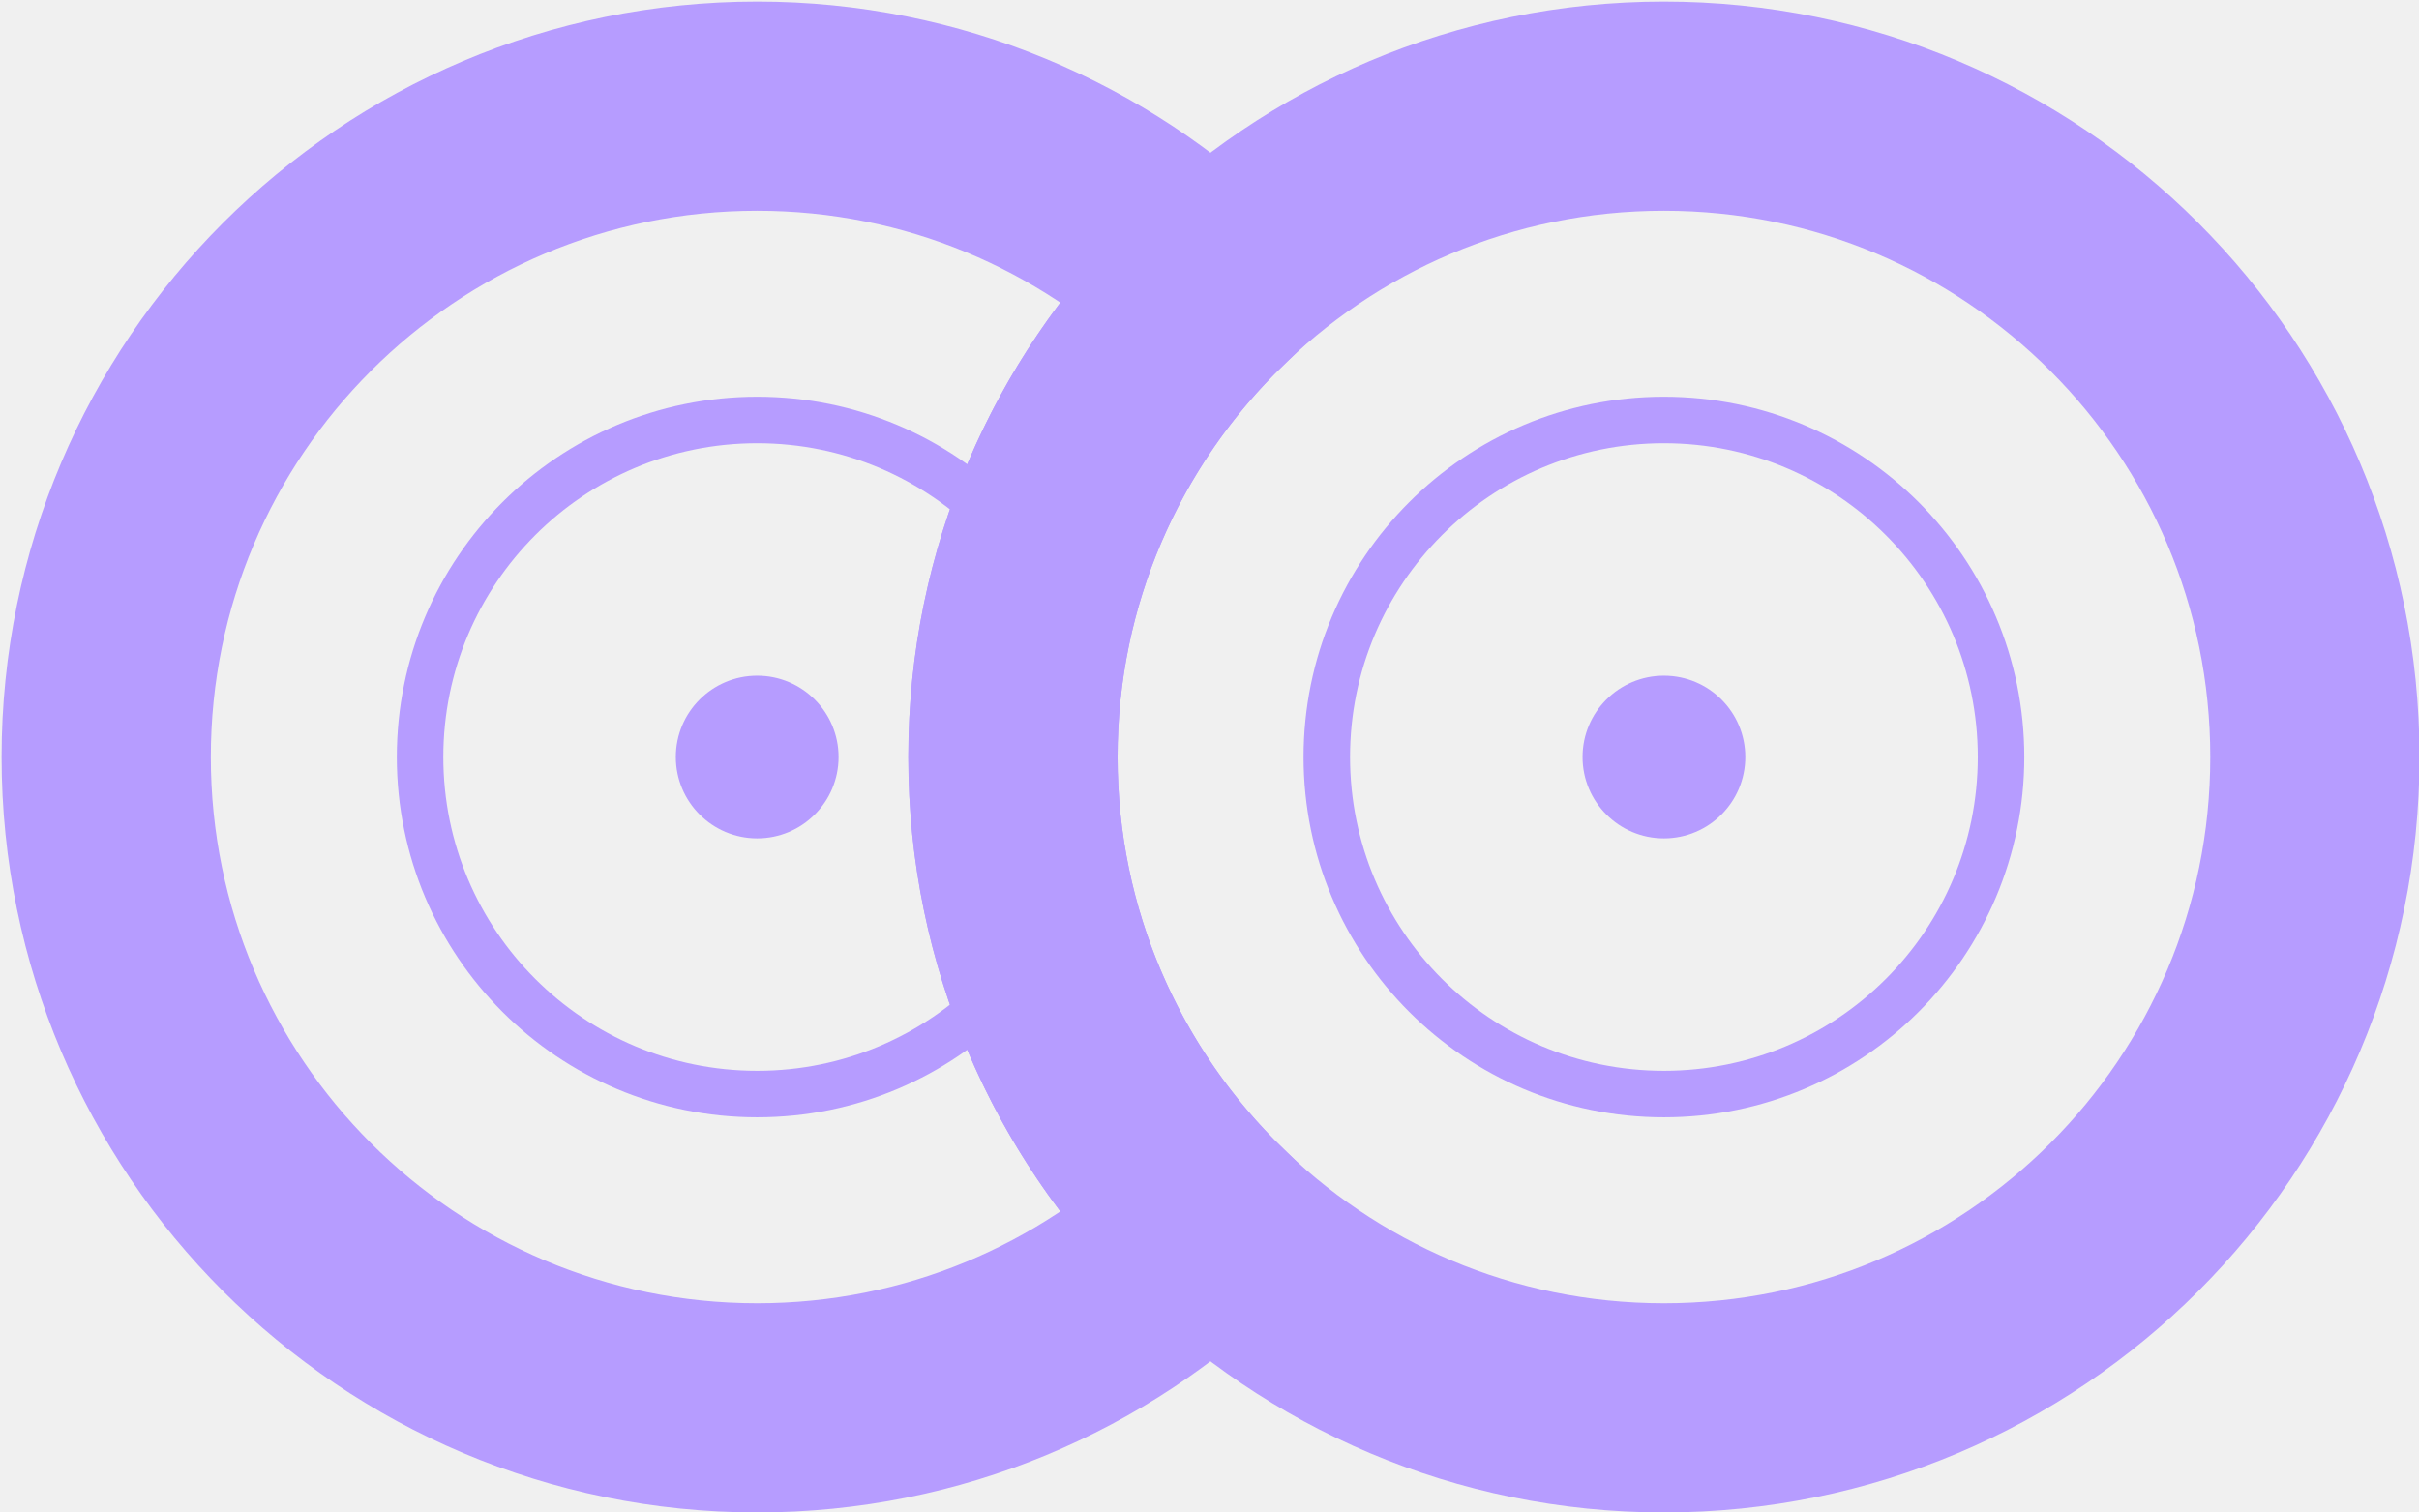
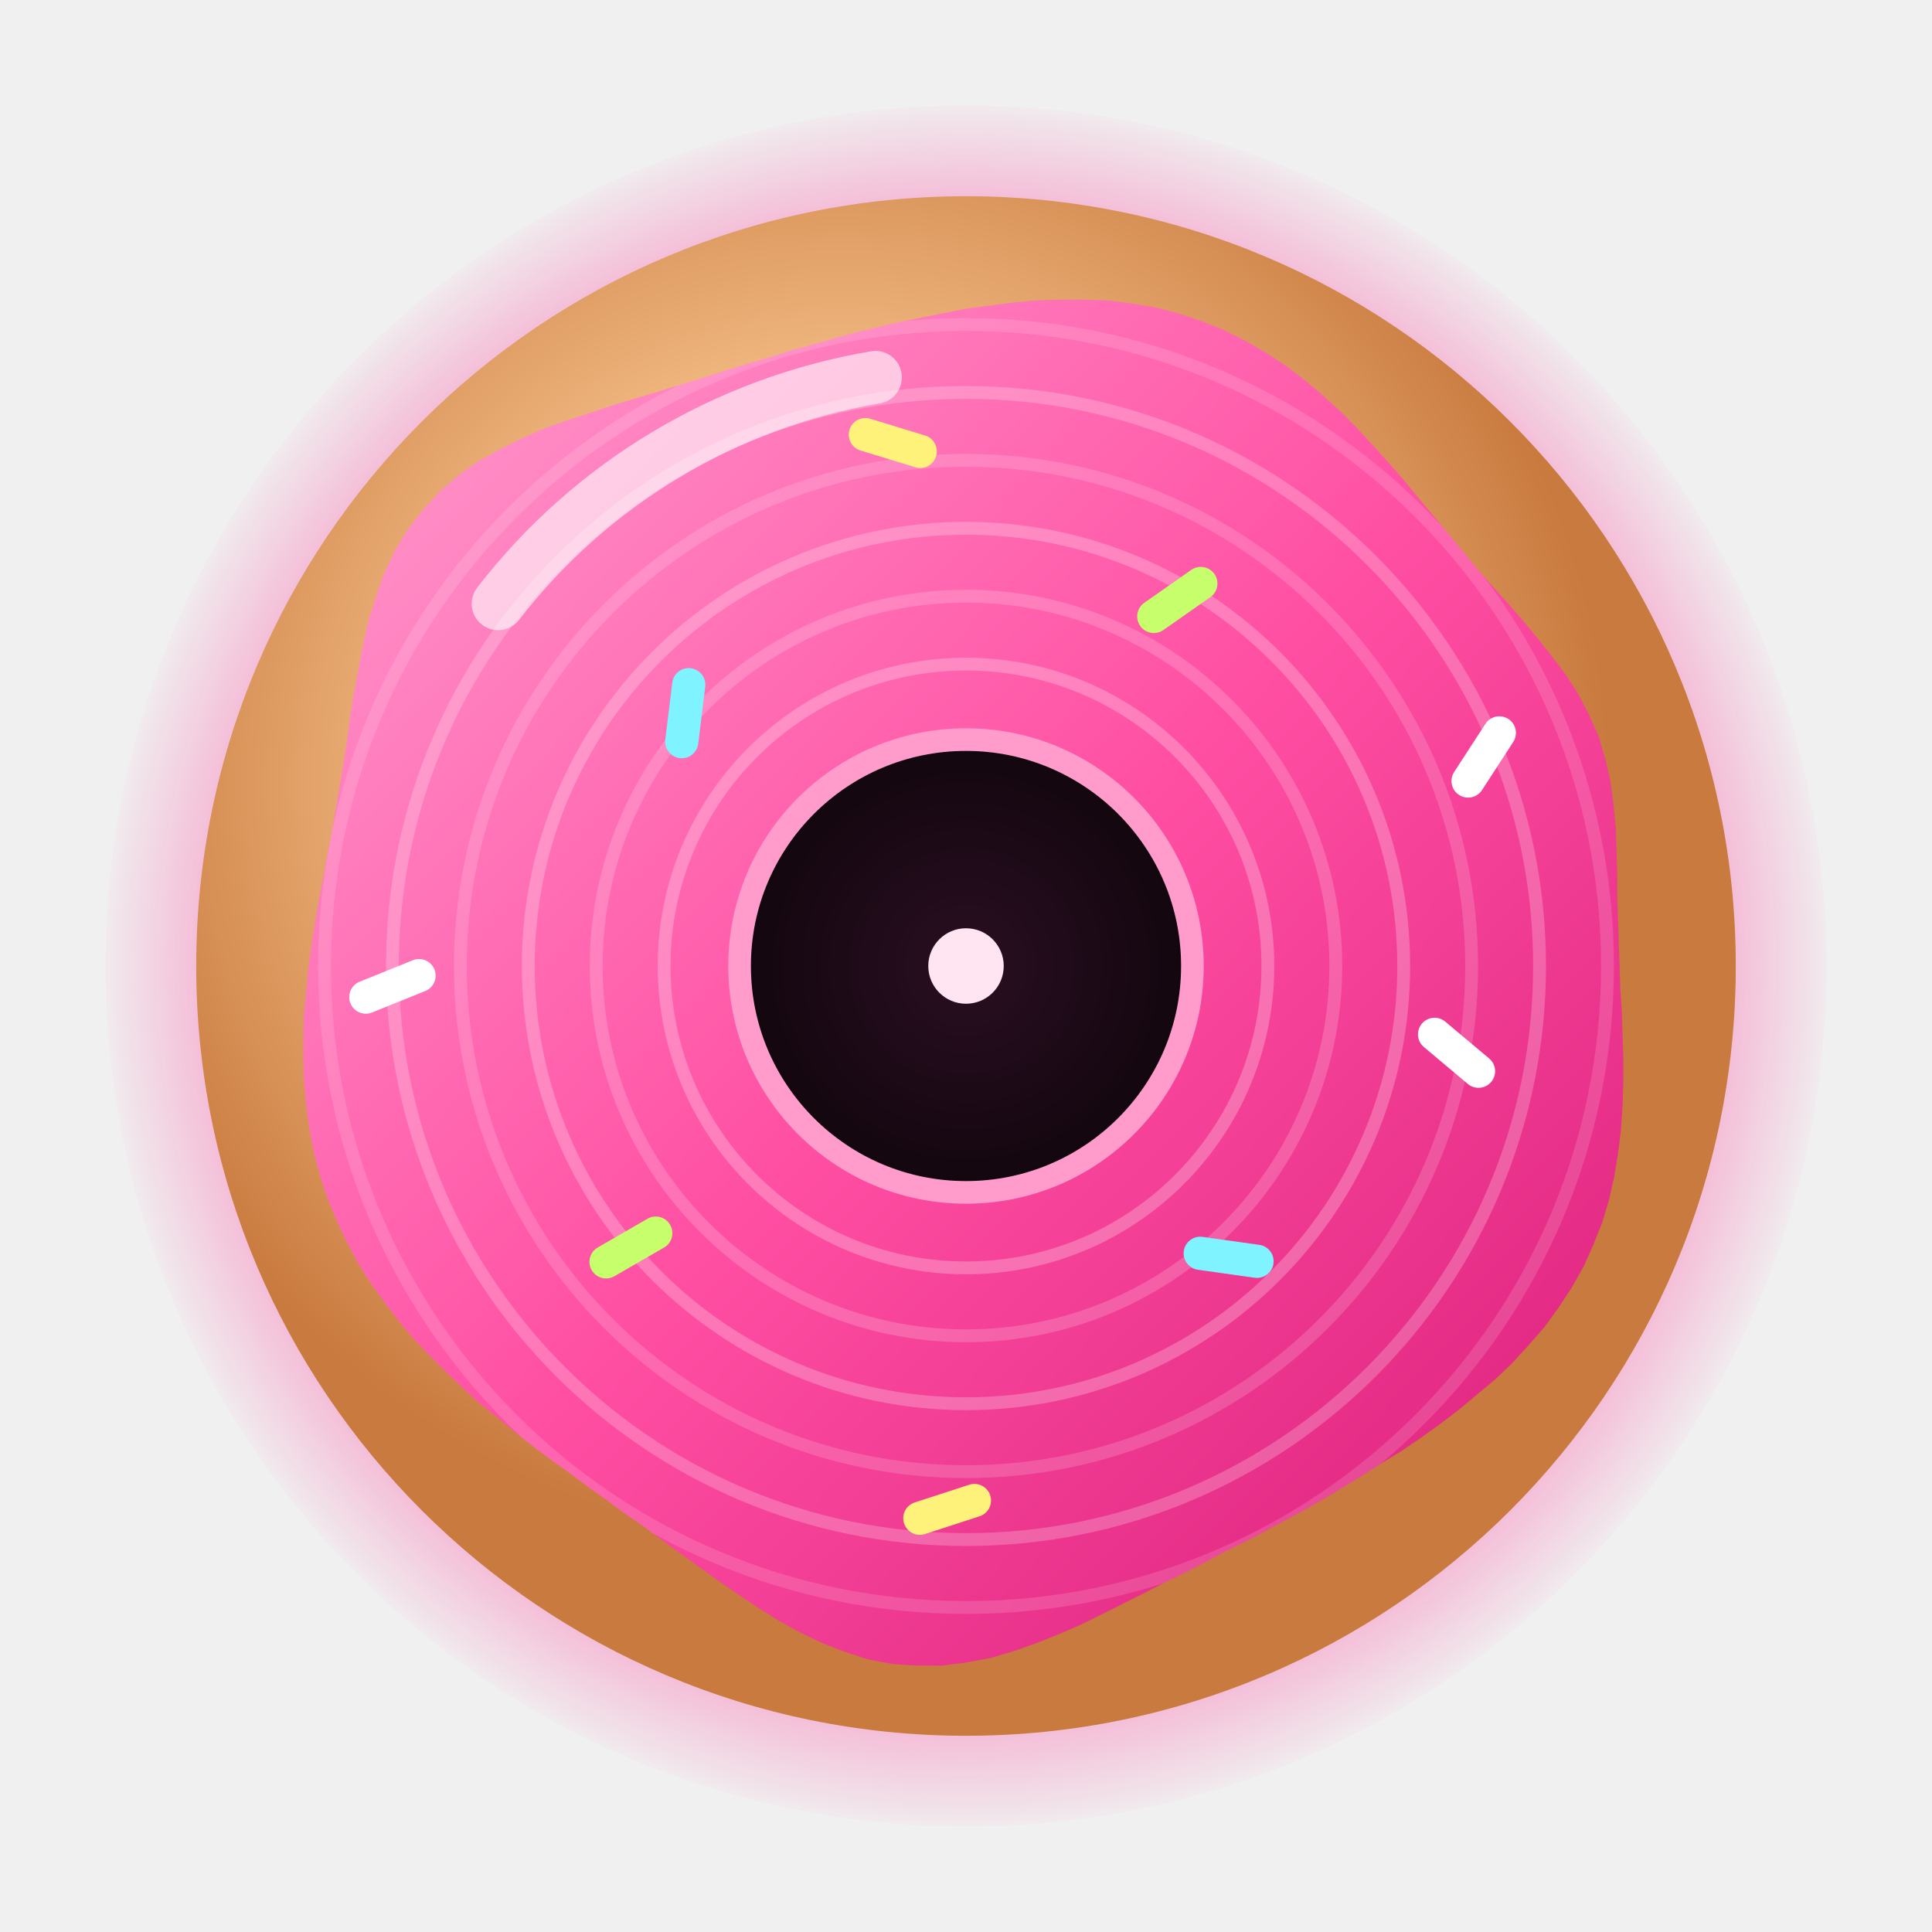
- <svg xmlns="http://www.w3.org/2000/svg" xmlns:ns1="https://www.affinity.studio/" viewBox="139 282 763 477" version="1.1" xml:space="preserve" style="fill-rule:evenodd;clip-rule:evenodd;">
-   <g transform="matrix(4.166667,0,0,4.166667,-6887.5,0)">
-     <g id="DJSugar-Logo" ns1:id="DJ Sugar Logo" transform="matrix(0.484496,0,0,0.844595,852.1279,0)">
-       <g transform="matrix(3.850563,0,0,2.220722,744.6623,-2300.528)">
-         <g transform="matrix(0.471702,0,0,0.469181,242.5227,1042.527)">
-           <circle cx="167" cy="128" r="56" style="fill:none;stroke:rgb(182,156,255);stroke-width:18px;" />
-         </g>
-         <g transform="matrix(0.471702,0,0,0.469181,242.5227,1042.527)">
-           <path d="M128,168.172C117.914,177.966 104.156,184 89,184C58.093,184 33,158.907 33,128C33,97.093 58.093,72 89,72C104.156,72 117.914,78.034 128,87.828C117.517,98.007 111,112.249 111,128C111,143.751 117.517,157.993 128,168.172Z" style="fill:none;stroke:rgb(182,156,255);stroke-width:18px;" />
-         </g>
-         <g transform="matrix(0.471702,0,0,0.469181,242.5227,1042.527)">
-           <circle cx="89" cy="128" r="29" style="fill:none;stroke:rgb(182,156,255);stroke-width:4px;" />
-         </g>
-         <g transform="matrix(0.471702,0,0,0.469181,242.5227,1042.527)">
-           <circle cx="167" cy="128" r="29" style="fill:none;stroke:rgb(182,156,255);stroke-width:4px;" />
-         </g>
-         <g transform="matrix(0.471702,0,0,0.469181,242.5227,1042.527)">
-           <circle cx="89" cy="128" r="7" style="fill:rgb(182,156,255);" />
-         </g>
-         <g transform="matrix(0.471702,0,0,0.469181,242.5227,1042.527)">
-           <circle cx="167" cy="128" r="7" style="fill:rgb(182,156,255);" />
-         </g>
-       </g>
-     </g>
+ <svg xmlns="http://www.w3.org/2000/svg" viewBox="0 0 256 256" role="img" aria-label="DJ Sugar">
+   <defs>
+     <radialGradient id="glow">
+       <stop offset=".74" stop-color="#ff3d9a" stop-opacity=".6" />
+       <stop offset="1" stop-color="#ff3d9a" stop-opacity="0" />
+     </radialGradient>
+     <radialGradient id="dough" cx=".42" cy=".38">
+       <stop offset=".35" stop-color="#ffd09a" />
+       <stop offset="1" stop-color="#c97a3e" />
+     </radialGradient>
+     <linearGradient id="glaze" x1="0" y1="0" x2="1" y2="1">
+       <stop offset="0" stop-color="#ff9fd0" />
+       <stop offset=".5" stop-color="#ff4fa3" />
+       <stop offset="1" stop-color="#d81b78" />
+     </linearGradient>
+     <radialGradient id="hole">
+       <stop offset="0" stop-color="#2a0f22" />
+       <stop offset="1" stop-color="#12060e" />
+     </radialGradient>
+     <linearGradient id="tile" x1="0" y1="0" x2="0" y2="1">
+       <stop offset="0" stop-color="#211024" />
+       <stop offset="1" stop-color="#0c0710" />
+     </linearGradient>
+     <clipPath id="gc">
+       <path d="M214.6 128.0 L214.7 131.0 L214.9 134.1 L215.0 137.1 L215.1 140.2 L215.1 143.4 L215.0 146.5 L214.8 149.6 L214.4 152.8 L213.9 155.9 L213.2 159.0 L212.3 162.0 L211.1 165.0 L209.8 167.9 L208.2 170.7 L206.5 173.3 L204.6 175.9 L202.5 178.3 L200.4 180.6 L198.1 182.8 L195.7 184.8 L193.3 186.8 L190.8 188.7 L188.3 190.5 L185.8 192.2 L183.2 193.8 L180.7 195.4 L178.1 197.0 L175.6 198.5 L173.0 200.0 L170.4 201.4 L167.8 202.8 L165.2 204.2 L162.5 205.5 L159.9 206.9 L157.2 208.3 L154.5 209.6 L151.8 211.0 L149.0 212.4 L146.2 213.8 L143.4 215.2 L140.4 216.5 L137.4 217.7 L134.3 218.8 L131.2 219.7 L128.0 220.3 L124.8 220.7 L121.5 220.7 L118.3 220.5 L115.1 219.9 L112.0 218.9 L108.9 217.7 L106.0 216.3 L103.1 214.7 L100.4 213.0 L97.7 211.2 L95.1 209.4 L92.6 207.6 L90.1 205.8 L87.6 204.0 L85.2 202.2 L82.7 200.5 L80.3 198.7 L77.9 197.0 L75.5 195.2 L73.1 193.5 L70.7 191.7 L68.3 189.8 L66.0 187.9 L63.6 186.0 L61.3 183.9 L59.1 181.8 L56.9 179.6 L54.8 177.4 L52.8 175.0 L50.9 172.5 L49.1 170.0 L47.4 167.3 L45.9 164.5 L44.6 161.7 L43.4 158.8 L42.4 155.8 L41.6 152.8 L41.0 149.7 L40.6 146.6 L40.3 143.5 L40.2 140.3 L40.2 137.2 L40.3 134.1 L40.6 131.1 L40.9 128.0 L41.3 125.0 L41.8 122.0 L42.3 119.0 L42.9 116.0 L43.4 113.1 L44.0 110.1 L44.5 107.2 L45.0 104.2 L45.5 101.2 L46.0 98.1 L46.4 95.0 L46.9 91.9 L47.5 88.7 L48.1 85.5 L48.8 82.3 L49.8 79.1 L50.9 76.0 L52.3 73.0 L54.0 70.2 L56.0 67.6 L58.2 65.2 L60.7 63.0 L63.4 61.1 L66.3 59.5 L69.3 58.0 L72.3 56.7 L75.4 55.6 L78.5 54.6 L81.5 53.6 L84.5 52.7 L87.5 51.8 L90.4 50.9 L93.3 50.0 L96.1 49.1 L99.0 48.2 L101.8 47.4 L104.6 46.5 L107.5 45.7 L110.3 44.9 L113.2 44.1 L116.1 43.4 L119.0 42.7 L122.0 42.1 L125.0 41.5 L128.0 40.9 L131.1 40.5 L134.1 40.1 L137.3 39.8 L140.4 39.7 L143.6 39.7 L146.7 39.8 L149.9 40.2 L153.0 40.7 L156.1 41.5 L159.1 42.5 L162.1 43.7 L164.9 45.1 L167.7 46.7 L170.3 48.4 L172.8 50.3 L175.3 52.4 L177.6 54.5 L179.8 56.7 L181.9 59.0 L184.0 61.3 L186.0 63.6 L187.9 65.9 L189.9 68.3 L191.8 70.6 L193.7 72.9 L195.6 75.2 L197.6 77.5 L199.6 79.7 L201.6 82.0 L203.6 84.4 L205.5 86.8 L207.4 89.3 L209.1 91.9 L210.5 94.6 L211.8 97.5 L212.7 100.5 L213.4 103.5 L213.8 106.6 L214.1 109.7 L214.2 112.8 L214.3 115.9 L214.3 118.9 L214.4 122.0 L214.5 125.0Z M128 98.0a30.0 30.0 0 1 0 0.01 0z" clip-rule="evenodd" />
+     </clipPath>
+   </defs>
+   <circle cx="128" cy="128" r="114.0" fill="url(#glow)" />
+   <circle cx="128" cy="128" r="102.0" fill="url(#dough)" />
+   <path d="M214.6 128.0 L214.7 131.0 L214.9 134.1 L215.0 137.1 L215.1 140.2 L215.1 143.4 L215.0 146.5 L214.8 149.6 L214.4 152.8 L213.9 155.9 L213.2 159.0 L212.3 162.0 L211.1 165.0 L209.8 167.9 L208.2 170.7 L206.5 173.3 L204.6 175.9 L202.5 178.3 L200.4 180.6 L198.1 182.8 L195.7 184.8 L193.3 186.8 L190.8 188.7 L188.3 190.5 L185.8 192.2 L183.2 193.8 L180.7 195.4 L178.1 197.0 L175.6 198.5 L173.0 200.0 L170.4 201.4 L167.8 202.8 L165.2 204.2 L162.5 205.5 L159.9 206.9 L157.2 208.3 L154.5 209.6 L151.8 211.0 L149.0 212.4 L146.2 213.8 L143.4 215.2 L140.4 216.5 L137.4 217.7 L134.3 218.8 L131.2 219.7 L128.0 220.3 L124.8 220.7 L121.5 220.7 L118.3 220.5 L115.1 219.9 L112.0 218.9 L108.9 217.7 L106.0 216.3 L103.1 214.7 L100.4 213.0 L97.7 211.2 L95.1 209.4 L92.6 207.6 L90.1 205.8 L87.6 204.0 L85.2 202.2 L82.7 200.5 L80.3 198.7 L77.9 197.0 L75.5 195.2 L73.1 193.5 L70.7 191.7 L68.3 189.8 L66.0 187.9 L63.6 186.0 L61.3 183.9 L59.1 181.8 L56.9 179.6 L54.8 177.4 L52.8 175.0 L50.9 172.5 L49.1 170.0 L47.4 167.3 L45.9 164.5 L44.6 161.7 L43.4 158.8 L42.4 155.8 L41.6 152.8 L41.0 149.7 L40.6 146.6 L40.3 143.5 L40.2 140.3 L40.2 137.2 L40.3 134.1 L40.6 131.1 L40.9 128.0 L41.3 125.0 L41.8 122.0 L42.3 119.0 L42.9 116.0 L43.4 113.1 L44.0 110.1 L44.5 107.2 L45.0 104.2 L45.5 101.2 L46.0 98.1 L46.4 95.0 L46.9 91.9 L47.5 88.7 L48.1 85.5 L48.8 82.3 L49.8 79.1 L50.9 76.0 L52.3 73.0 L54.0 70.2 L56.0 67.6 L58.2 65.2 L60.7 63.0 L63.4 61.1 L66.3 59.5 L69.3 58.0 L72.3 56.7 L75.4 55.6 L78.5 54.6 L81.5 53.6 L84.5 52.7 L87.5 51.8 L90.4 50.9 L93.3 50.0 L96.1 49.1 L99.0 48.2 L101.8 47.4 L104.6 46.5 L107.5 45.7 L110.3 44.9 L113.2 44.1 L116.1 43.4 L119.0 42.7 L122.0 42.1 L125.0 41.5 L128.0 40.9 L131.1 40.5 L134.1 40.1 L137.3 39.8 L140.4 39.7 L143.6 39.7 L146.7 39.8 L149.9 40.2 L153.0 40.7 L156.1 41.5 L159.1 42.5 L162.1 43.7 L164.9 45.1 L167.7 46.7 L170.3 48.4 L172.8 50.3 L175.3 52.4 L177.6 54.5 L179.8 56.7 L181.9 59.0 L184.0 61.3 L186.0 63.6 L187.9 65.9 L189.9 68.3 L191.8 70.6 L193.7 72.9 L195.6 75.2 L197.6 77.5 L199.6 79.7 L201.6 82.0 L203.6 84.4 L205.5 86.8 L207.4 89.3 L209.1 91.9 L210.5 94.6 L211.8 97.5 L212.7 100.5 L213.4 103.5 L213.8 106.6 L214.1 109.7 L214.2 112.8 L214.3 115.9 L214.3 118.9 L214.4 122.0 L214.5 125.0Z M128 98.0a30.0 30.0 0 1 0 0.01 0z" fill="url(#glaze)" fill-rule="evenodd" />
+   <g clip-path="url(#gc)">
+     <circle cx="128" cy="128" r="40.0" fill="none" stroke="#fff" stroke-opacity="0.25" stroke-width="1.7" />
+     <circle cx="128" cy="128" r="49.0" fill="none" stroke="#fff" stroke-opacity="0.18" stroke-width="1.7" />
+     <circle cx="128" cy="128" r="58.0" fill="none" stroke="#fff" stroke-opacity="0.24" stroke-width="1.7" />
+     <circle cx="128" cy="128" r="67.0" fill="none" stroke="#fff" stroke-opacity="0.16" stroke-width="1.7" />
+     <circle cx="128" cy="128" r="76.0" fill="none" stroke="#fff" stroke-opacity="0.22" stroke-width="1.7" />
+     <circle cx="128" cy="128" r="85.0" fill="none" stroke="#fff" stroke-opacity="0.14" stroke-width="1.7" />
  </g>
+   <path d="M66.0 80.0a80.0 80.0 0 0 1 50.0 -30.0" fill="none" stroke="#fff" stroke-opacity=".6" stroke-width="7.0" stroke-linecap="round" />
+   <rect x="187.0" y="137.3" width="12.0" height="4.4" rx="2.2" fill="#ffffff" transform="rotate(40 193.0 139.5)" />
+   <rect x="156.8" y="164.4" width="12.0" height="4.4" rx="2.2" fill="#7ff3ff" transform="rotate(8 162.8 166.6)" />
+   <rect x="119.5" y="197.8" width="12.0" height="4.4" rx="2.2" fill="#fff27a" transform="rotate(162 125.5 200.0)" />
+   <rect x="77.6" y="163.1" width="12.0" height="4.4" rx="2.2" fill="#c6ff6b" transform="rotate(150 83.6 165.3)" />
+   <rect x="46.0" y="128.5" width="12.0" height="4.4" rx="2.2" fill="#ffffff" transform="rotate(158 52.0 130.7)" />
+   <rect x="84.8" y="92.3" width="12.0" height="4.4" rx="2.2" fill="#7ff3ff" transform="rotate(277 90.8 94.5)" />
+   <rect x="112.3" y="56.5" width="12.0" height="4.4" rx="2.2" fill="#fff27a" transform="rotate(197 118.3 58.7)" />
+   <rect x="150.0" y="77.3" width="12.0" height="4.4" rx="2.2" fill="#c6ff6b" transform="rotate(325 156.0 79.5)" />
+   <rect x="190.6" y="98.1" width="12.0" height="4.4" rx="2.2" fill="#ffffff" transform="rotate(303 196.6 100.3)" />
+   <circle cx="128" cy="128" r="30.0" fill="url(#hole)" stroke="#ff9ccc" stroke-width="3.0" />
+   <circle cx="128" cy="128" r="5.0" fill="#ffe4f1" />
</svg>
